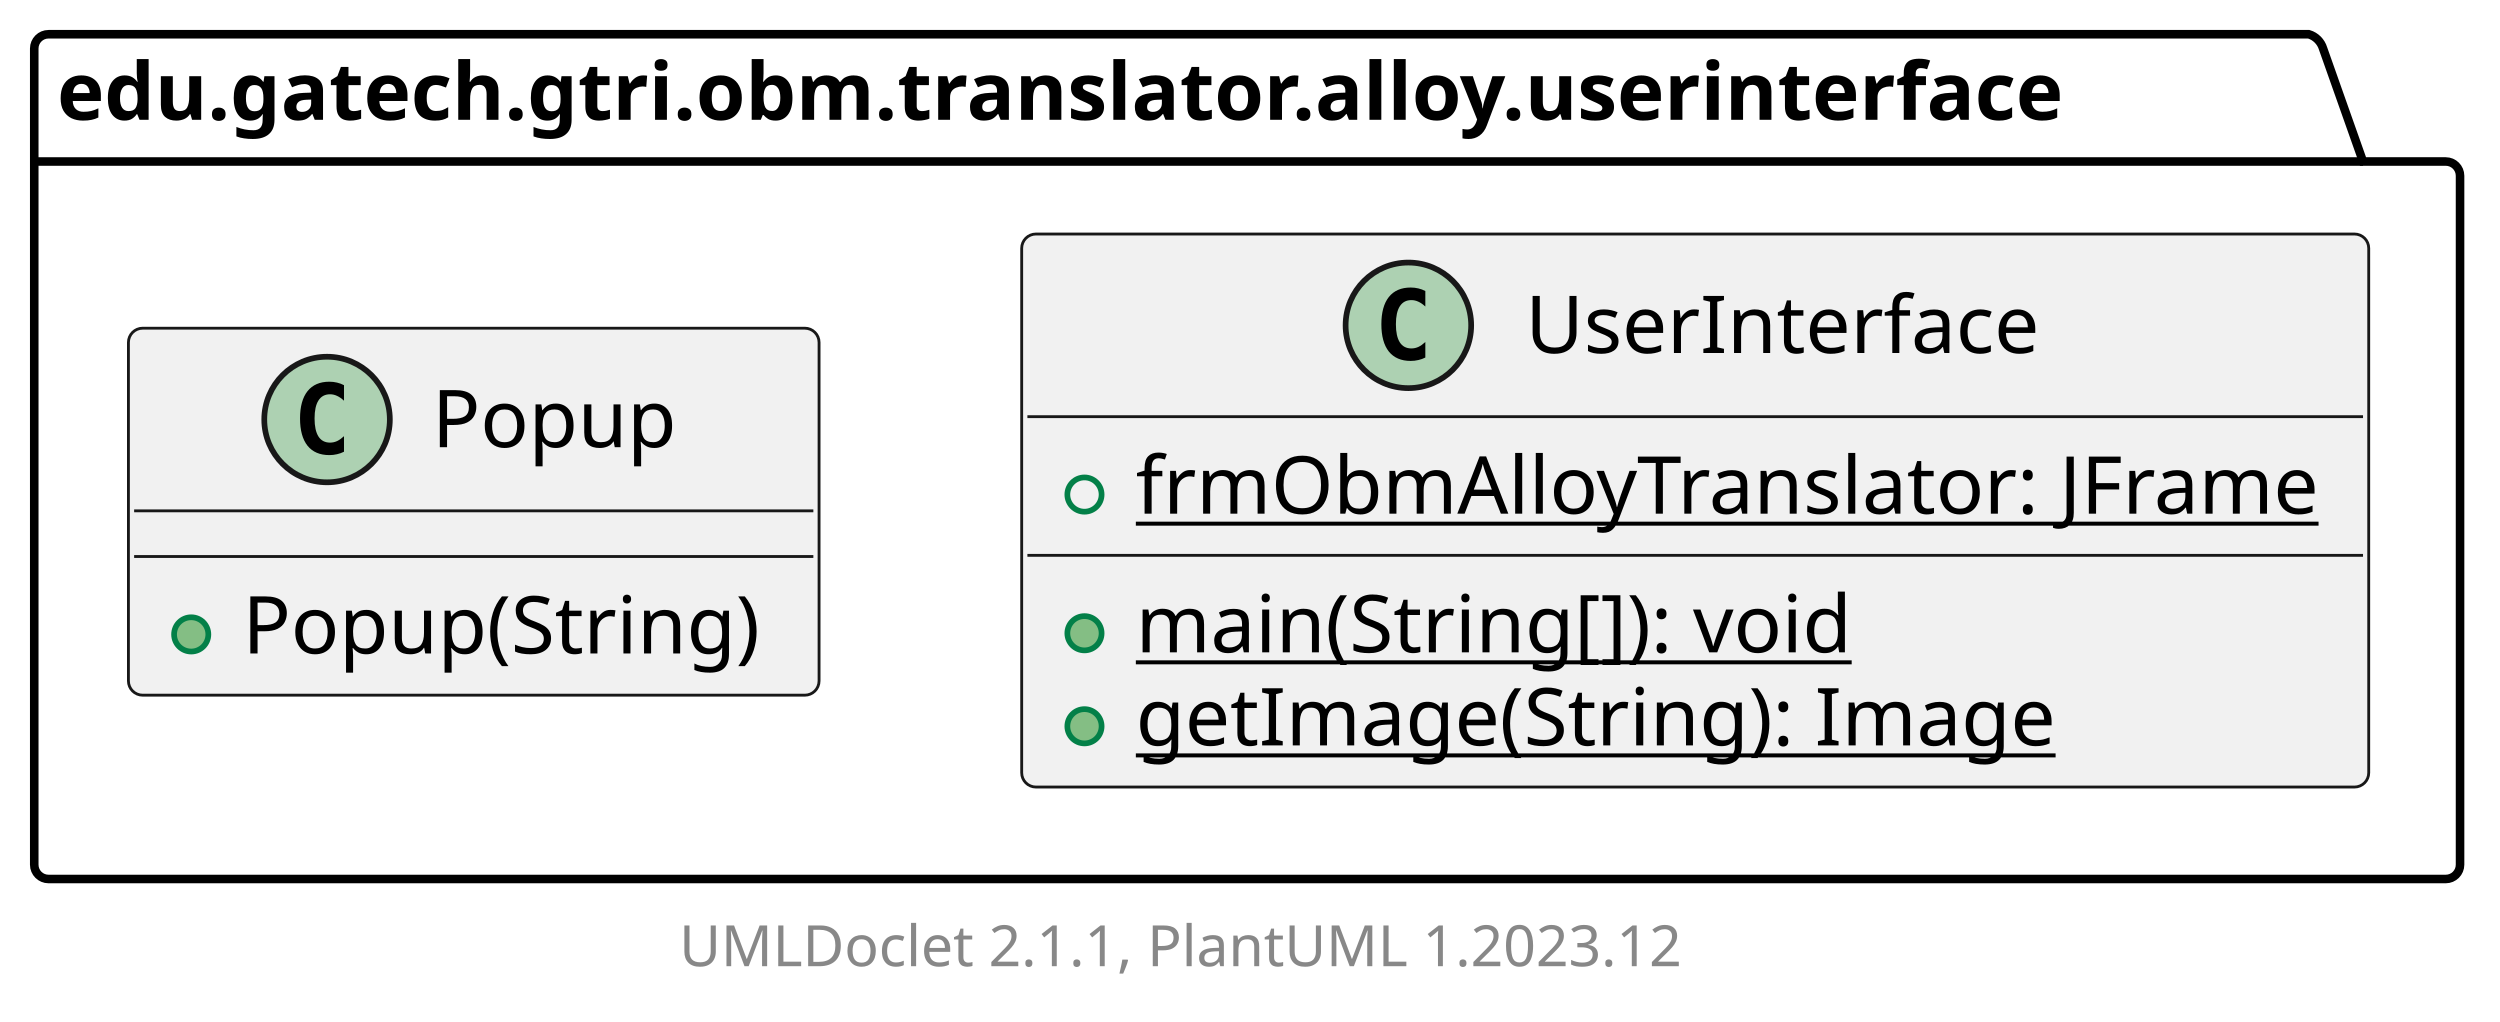
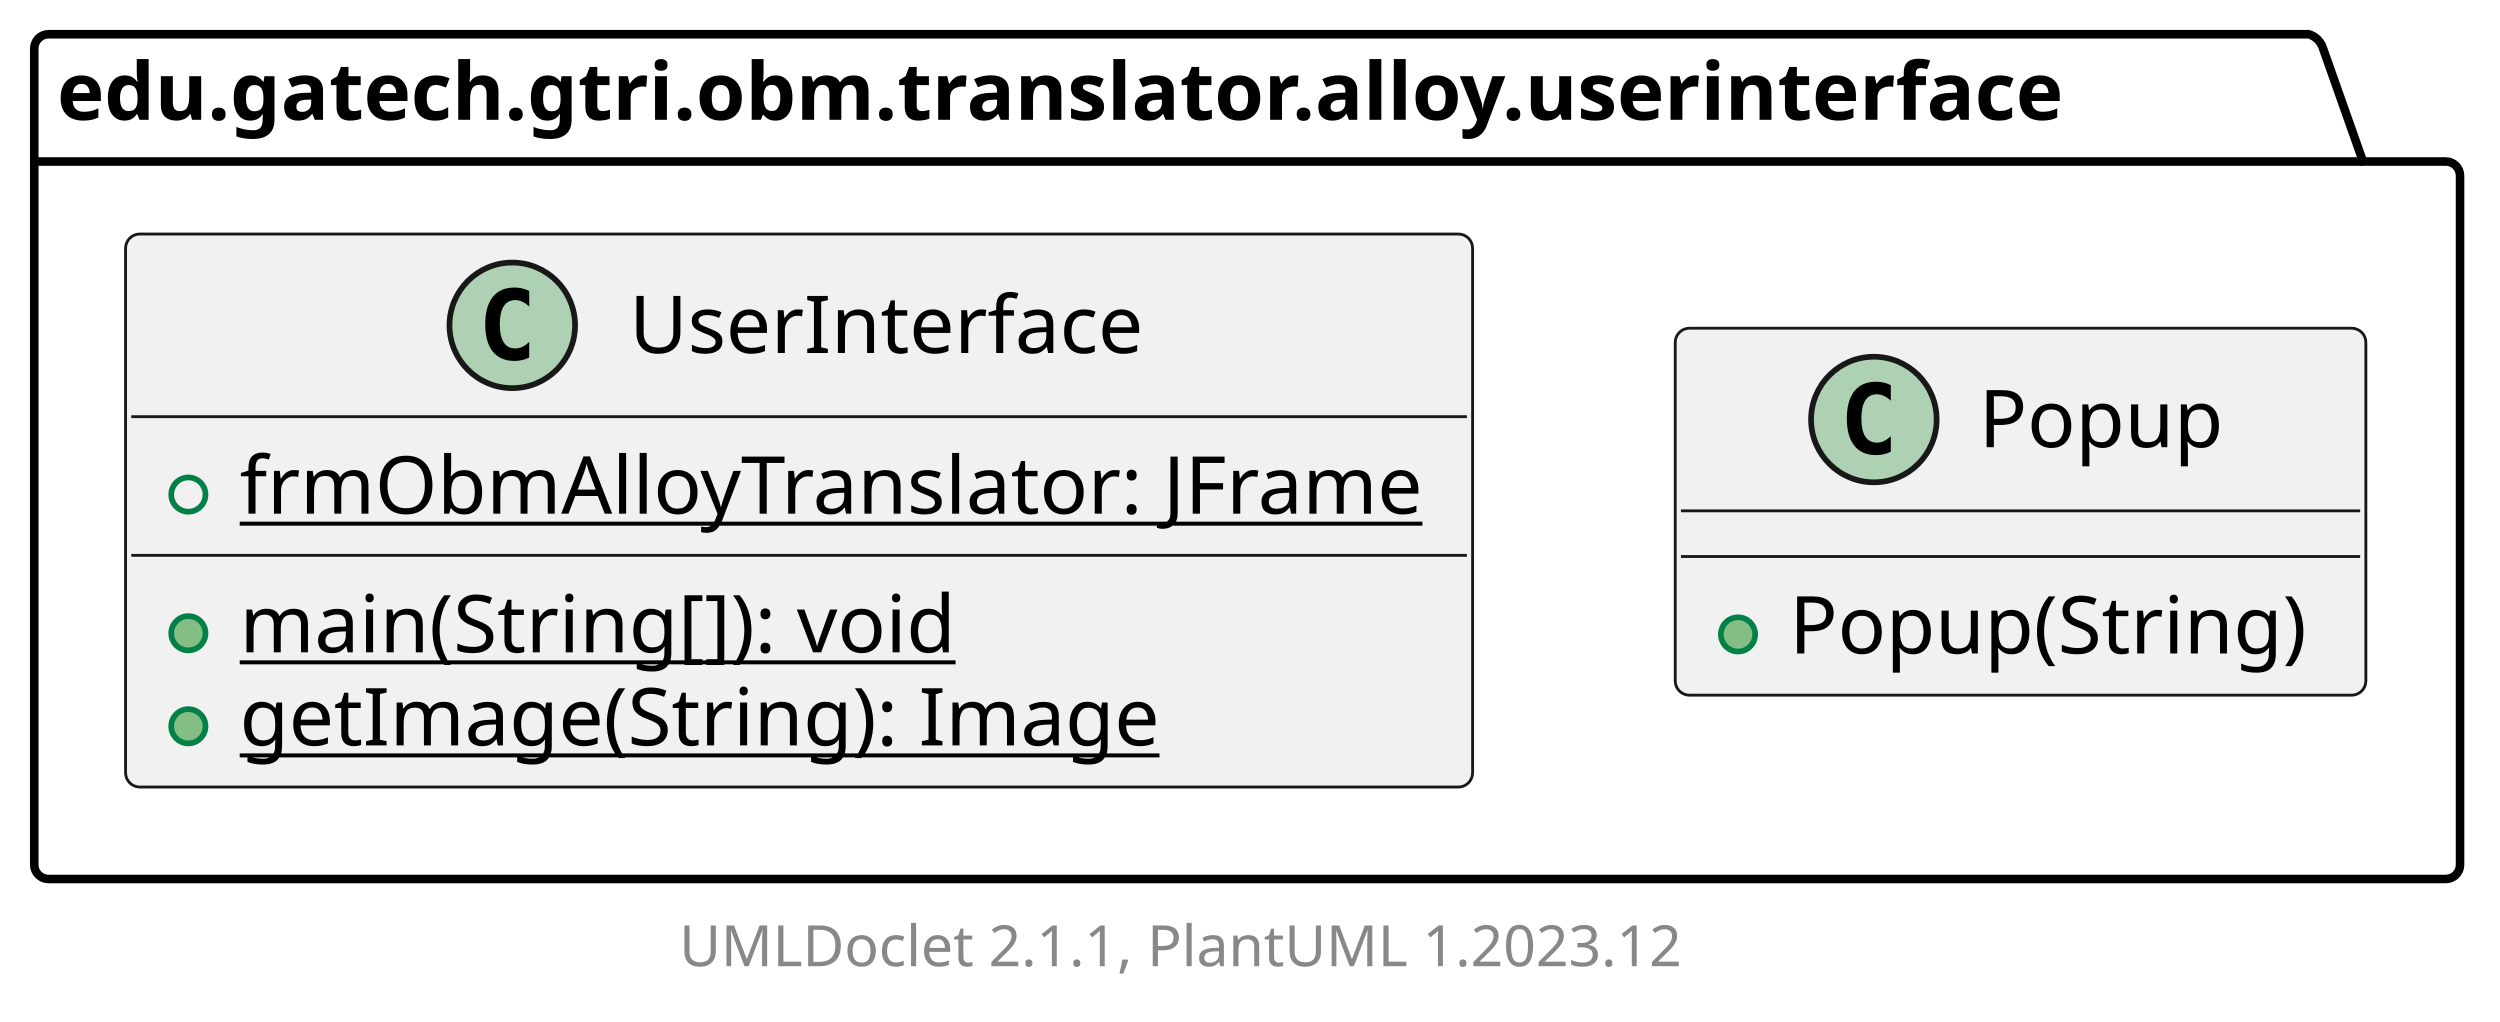
<svg xmlns="http://www.w3.org/2000/svg" xmlns:xlink="http://www.w3.org/1999/xlink" contentStyleType="text/css" height="179px" preserveAspectRatio="none" style="width:438px;height:179px;background:#FFFFFF;" version="1.1" viewBox="0 0 438 179" width="438px" zoomAndPan="magnify">
  <defs />
  <g>
    <g id="cluster_edu.gatech.gtri.obm.translator.alloy.userinterface">
      <path d="M8.5,6 L404.5,6 A3.75,3.75 0 0 1 407,8.5 L414,28.297 L428.5,28.297 A2.5,2.5 0 0 1 431,30.797 L431,151.5 A2.5,2.5 0 0 1 428.5,154 L8.5,154 A2.5,2.5 0 0 1 6,151.5 L6,8.5 A2.5,2.5 0 0 1 8.5,6 " fill="none" style="stroke:#000000;stroke-width:1.5;" />
      <line style="stroke:#000000;stroke-width:1.5;" x1="6" x2="414" y1="28.297" y2="28.297" />
      <text fill="#000000" font-family="sans-serif" font-size="14" font-weight="bold" lengthAdjust="spacing" textLength="395" x="10" y="20.995">edu.gatech.gtri.obm.translator.alloy.userinterface</text>
    </g>
+     <a href="Popup.html" target="_top" title="Popup.html" xlink:actuate="onRequest" xlink:href="Popup.html" xlink:show="new" xlink:title="Popup.html" xlink:type="simple">
+       <g id="elem_Popup">
+         <rect codeLine="5" fill="#F1F1F1" height="64.297" id="Popup" rx="2.5" ry="2.5" style="stroke:#181818;stroke-width:0.5;" width="121" x="293.5" y="57.5" />
+         <ellipse cx="328.3" cy="73.5" fill="#ADD1B2" rx="11" ry="11" style="stroke:#181818;stroke-width:1.0;" />
+         <path d="M331.269,79.141 Q330.691,79.438 330.05,79.578 Q329.409,79.734 328.706,79.734 Q326.206,79.734 324.878,78.094 Q323.566,76.438 323.566,73.312 Q323.566,70.188 324.878,68.531 Q326.206,66.875 328.706,66.875 Q329.409,66.875 330.05,67.031 Q330.706,67.188 331.269,67.484 L331.269,70.203 Q330.644,69.625 330.05,69.359 Q329.456,69.078 328.831,69.078 Q327.488,69.078 326.8,70.156 Q326.113,71.219 326.113,73.312 Q326.113,75.406 326.8,76.484 Q327.488,77.547 328.831,77.547 Q329.456,77.547 330.05,77.281 Q330.644,77 331.269,76.422 L331.269,79.141 Z " fill="#000000" />
+         <text fill="#000000" font-family="sans-serif" font-size="14" lengthAdjust="spacing" textLength="45" x="346.7" y="78.347">Popup</text>
+         <line style="stroke:#181818;stroke-width:0.5;" x1="294.5" x2="413.5" y1="89.5" y2="89.5" />
+         <line style="stroke:#181818;stroke-width:0.5;" x1="294.5" x2="413.5" y1="97.5" y2="97.5" />
+         <ellipse cx="304.5" cy="111.148" fill="#84BE84" rx="3" ry="3" style="stroke:#038048;stroke-width:1.0;" />
+         <text fill="#000000" font-family="sans-serif" font-size="14" lengthAdjust="spacing" textLength="95" x="313.5" y="114.495">Popup(String)</text>
+       </g>
+     </a>
    <a href="UserInterface.html" target="_top" title="UserInterface.html" xlink:actuate="onRequest" xlink:href="UserInterface.html" xlink:show="new" xlink:title="UserInterface.html" xlink:type="simple">
      <g id="elem_UserInterface">
-         <rect codeLine="5" fill="#F1F1F1" height="96.891" id="UserInterface" rx="2.5" ry="2.5" style="stroke:#181818;stroke-width:0.5;" width="236" x="179" y="41" />
-         <ellipse cx="246.75" cy="57" fill="#ADD1B2" rx="11" ry="11" style="stroke:#181818;stroke-width:1.0;" />
-         <path d="M249.719,62.641 Q249.141,62.938 248.5,63.078 Q247.859,63.234 247.156,63.234 Q244.656,63.234 243.328,61.594 Q242.016,59.938 242.016,56.812 Q242.016,53.688 243.328,52.031 Q244.656,50.375 247.156,50.375 Q247.859,50.375 248.5,50.531 Q249.156,50.688 249.719,50.984 L249.719,53.703 Q249.094,53.125 248.5,52.859 Q247.906,52.578 247.281,52.578 Q245.938,52.578 245.25,53.656 Q244.562,54.719 244.562,56.812 Q244.562,58.906 245.25,59.984 Q245.938,61.047 247.281,61.047 Q247.906,61.047 248.5,60.781 Q249.094,60.5 249.719,59.922 L249.719,62.641 Z " fill="#000000" />
-         <text fill="#000000" font-family="sans-serif" font-size="14" lengthAdjust="spacing" textLength="92" x="267.25" y="61.847">UserInterface</text>
-         <line style="stroke:#181818;stroke-width:0.5;" x1="180" x2="414" y1="73" y2="73" />
-         <ellipse cx="190" cy="86.648" fill="none" rx="3" ry="3" style="stroke:#038048;stroke-width:1.0;" />
-         <text fill="#000000" font-family="sans-serif" font-size="14" lengthAdjust="spacing" text-decoration="underline" textLength="210" x="199" y="89.995">frmObmAlloyTranslator: JFrame</text>
-         <line style="stroke:#181818;stroke-width:0.5;" x1="180" x2="414" y1="97.297" y2="97.297" />
-         <ellipse cx="190" cy="110.945" fill="#84BE84" rx="3" ry="3" style="stroke:#038048;stroke-width:1.0;" />
-         <text fill="#000000" font-family="sans-serif" font-size="14" lengthAdjust="spacing" text-decoration="underline" textLength="130" x="199" y="114.292">main(String[]): void</text>
-         <ellipse cx="190" cy="127.242" fill="#84BE84" rx="3" ry="3" style="stroke:#038048;stroke-width:1.0;" />
-         <text fill="#000000" font-family="sans-serif" font-size="14" lengthAdjust="spacing" text-decoration="underline" textLength="166" x="199" y="130.589">getImage(String): Image</text>
-       </g>
-     </a>
-     <a href="Popup.html" target="_top" title="Popup.html" xlink:actuate="onRequest" xlink:href="Popup.html" xlink:show="new" xlink:title="Popup.html" xlink:type="simple">
-       <g id="elem_Popup">
-         <rect codeLine="11" fill="#F1F1F1" height="64.297" id="Popup" rx="2.5" ry="2.5" style="stroke:#181818;stroke-width:0.5;" width="121" x="22.5" y="57.5" />
-         <ellipse cx="57.3" cy="73.5" fill="#ADD1B2" rx="11" ry="11" style="stroke:#181818;stroke-width:1.0;" />
-         <path d="M60.269,79.141 Q59.691,79.438 59.05,79.578 Q58.409,79.734 57.706,79.734 Q55.206,79.734 53.878,78.094 Q52.566,76.438 52.566,73.312 Q52.566,70.188 53.878,68.531 Q55.206,66.875 57.706,66.875 Q58.409,66.875 59.05,67.031 Q59.706,67.188 60.269,67.484 L60.269,70.203 Q59.644,69.625 59.05,69.359 Q58.456,69.078 57.831,69.078 Q56.487,69.078 55.8,70.156 Q55.112,71.219 55.112,73.312 Q55.112,75.406 55.8,76.484 Q56.487,77.547 57.831,77.547 Q58.456,77.547 59.05,77.281 Q59.644,77 60.269,76.422 L60.269,79.141 Z " fill="#000000" />
-         <text fill="#000000" font-family="sans-serif" font-size="14" lengthAdjust="spacing" textLength="45" x="75.7" y="78.347">Popup</text>
-         <line style="stroke:#181818;stroke-width:0.5;" x1="23.5" x2="142.5" y1="89.5" y2="89.5" />
-         <line style="stroke:#181818;stroke-width:0.5;" x1="23.5" x2="142.5" y1="97.5" y2="97.5" />
-         <ellipse cx="33.5" cy="111.148" fill="#84BE84" rx="3" ry="3" style="stroke:#038048;stroke-width:1.0;" />
-         <text fill="#000000" font-family="sans-serif" font-size="14" lengthAdjust="spacing" textLength="95" x="42.5" y="114.495">Popup(String)</text>
+         <rect codeLine="9" fill="#F1F1F1" height="96.891" id="UserInterface" rx="2.5" ry="2.5" style="stroke:#181818;stroke-width:0.5;" width="236" x="22" y="41" />
+         <ellipse cx="89.75" cy="57" fill="#ADD1B2" rx="11" ry="11" style="stroke:#181818;stroke-width:1.0;" />
+         <path d="M92.719,62.641 Q92.141,62.938 91.5,63.078 Q90.859,63.234 90.156,63.234 Q87.656,63.234 86.328,61.594 Q85.016,59.938 85.016,56.812 Q85.016,53.688 86.328,52.031 Q87.656,50.375 90.156,50.375 Q90.859,50.375 91.5,50.531 Q92.156,50.688 92.719,50.984 L92.719,53.703 Q92.094,53.125 91.5,52.859 Q90.906,52.578 90.281,52.578 Q88.938,52.578 88.25,53.656 Q87.562,54.719 87.562,56.812 Q87.562,58.906 88.25,59.984 Q88.938,61.047 90.281,61.047 Q90.906,61.047 91.5,60.781 Q92.094,60.5 92.719,59.922 L92.719,62.641 Z " fill="#000000" />
+         <text fill="#000000" font-family="sans-serif" font-size="14" lengthAdjust="spacing" textLength="92" x="110.25" y="61.847">UserInterface</text>
+         <line style="stroke:#181818;stroke-width:0.5;" x1="23" x2="257" y1="73" y2="73" />
+         <ellipse cx="33" cy="86.648" fill="none" rx="3" ry="3" style="stroke:#038048;stroke-width:1.0;" />
+         <text fill="#000000" font-family="sans-serif" font-size="14" lengthAdjust="spacing" text-decoration="underline" textLength="210" x="42" y="89.995">frmObmAlloyTranslator: JFrame</text>
+         <line style="stroke:#181818;stroke-width:0.5;" x1="23" x2="257" y1="97.297" y2="97.297" />
+         <ellipse cx="33" cy="110.945" fill="#84BE84" rx="3" ry="3" style="stroke:#038048;stroke-width:1.0;" />
+         <text fill="#000000" font-family="sans-serif" font-size="14" lengthAdjust="spacing" text-decoration="underline" textLength="130" x="42" y="114.292">main(String[]): void</text>
+         <ellipse cx="33" cy="127.242" fill="#84BE84" rx="3" ry="3" style="stroke:#038048;stroke-width:1.0;" />
+         <text fill="#000000" font-family="sans-serif" font-size="14" lengthAdjust="spacing" text-decoration="underline" textLength="166" x="42" y="130.589">getImage(String): Image</text>
      </g>
    </a>
    <text fill="#888888" font-family="sans-serif" font-size="10" lengthAdjust="spacing" textLength="186" x="119" y="169.282">UMLDoclet 2.1.1, PlantUML 1.2023.12</text>
  </g>
</svg>
